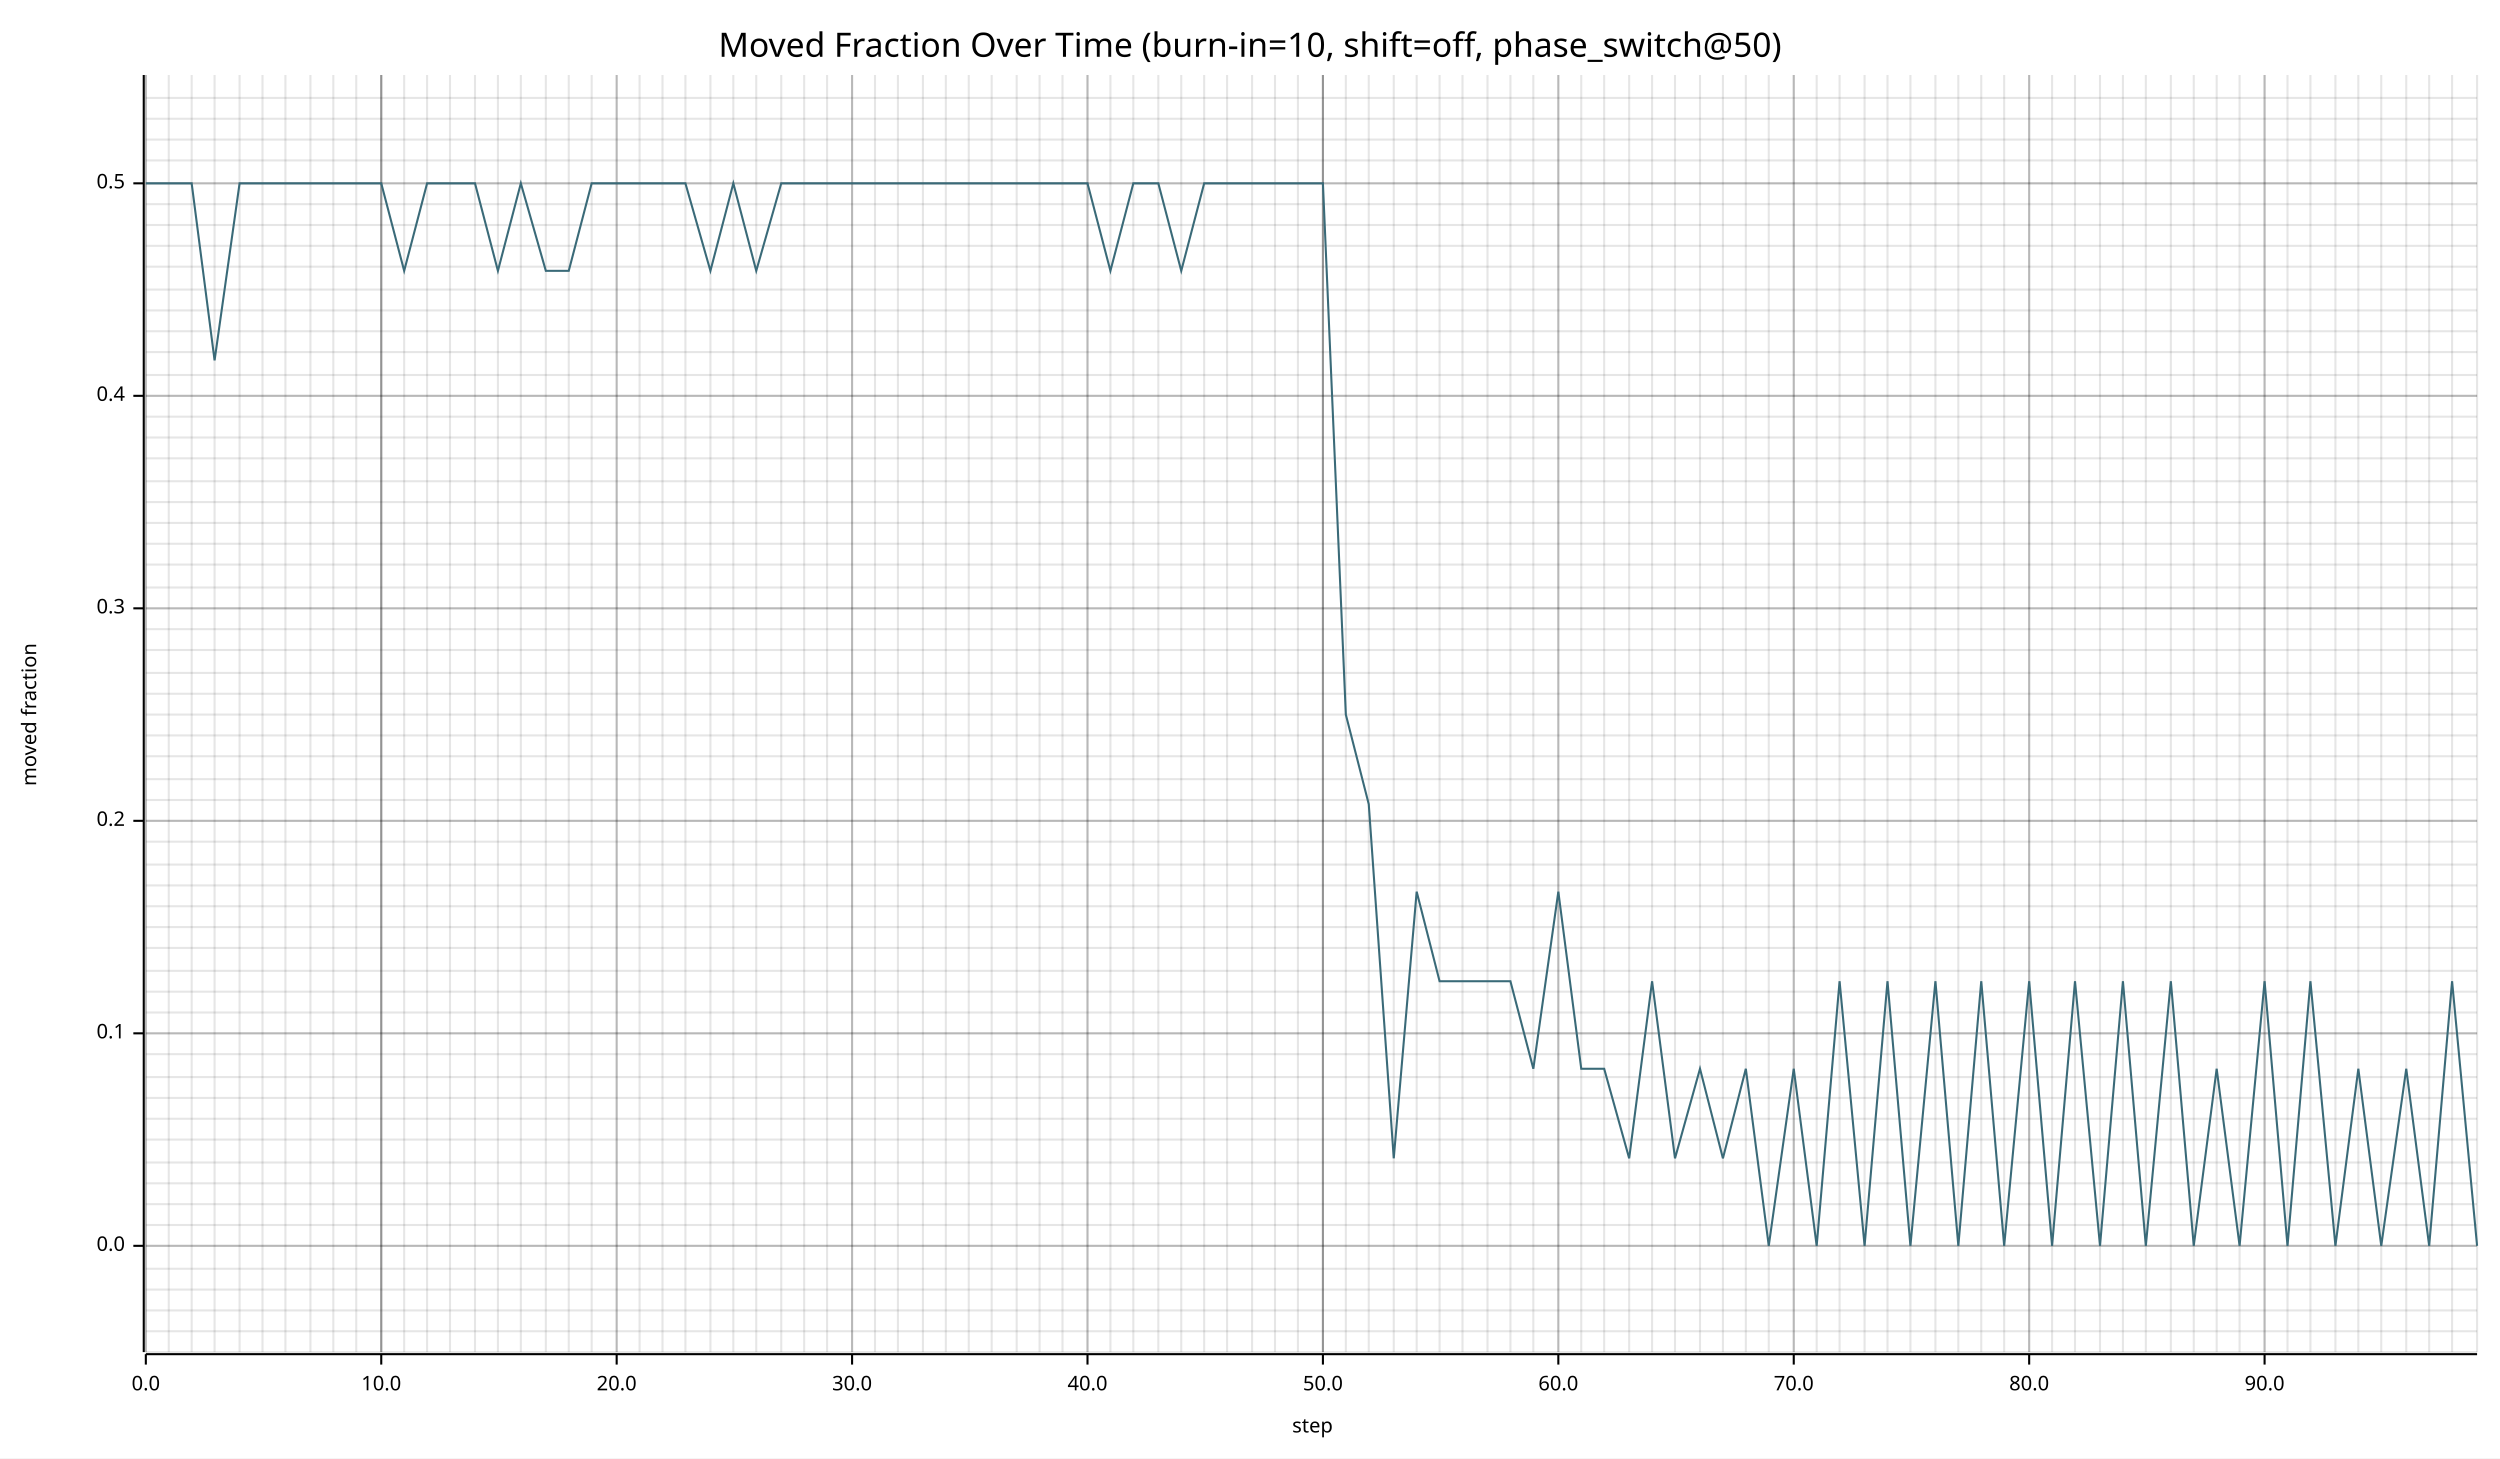
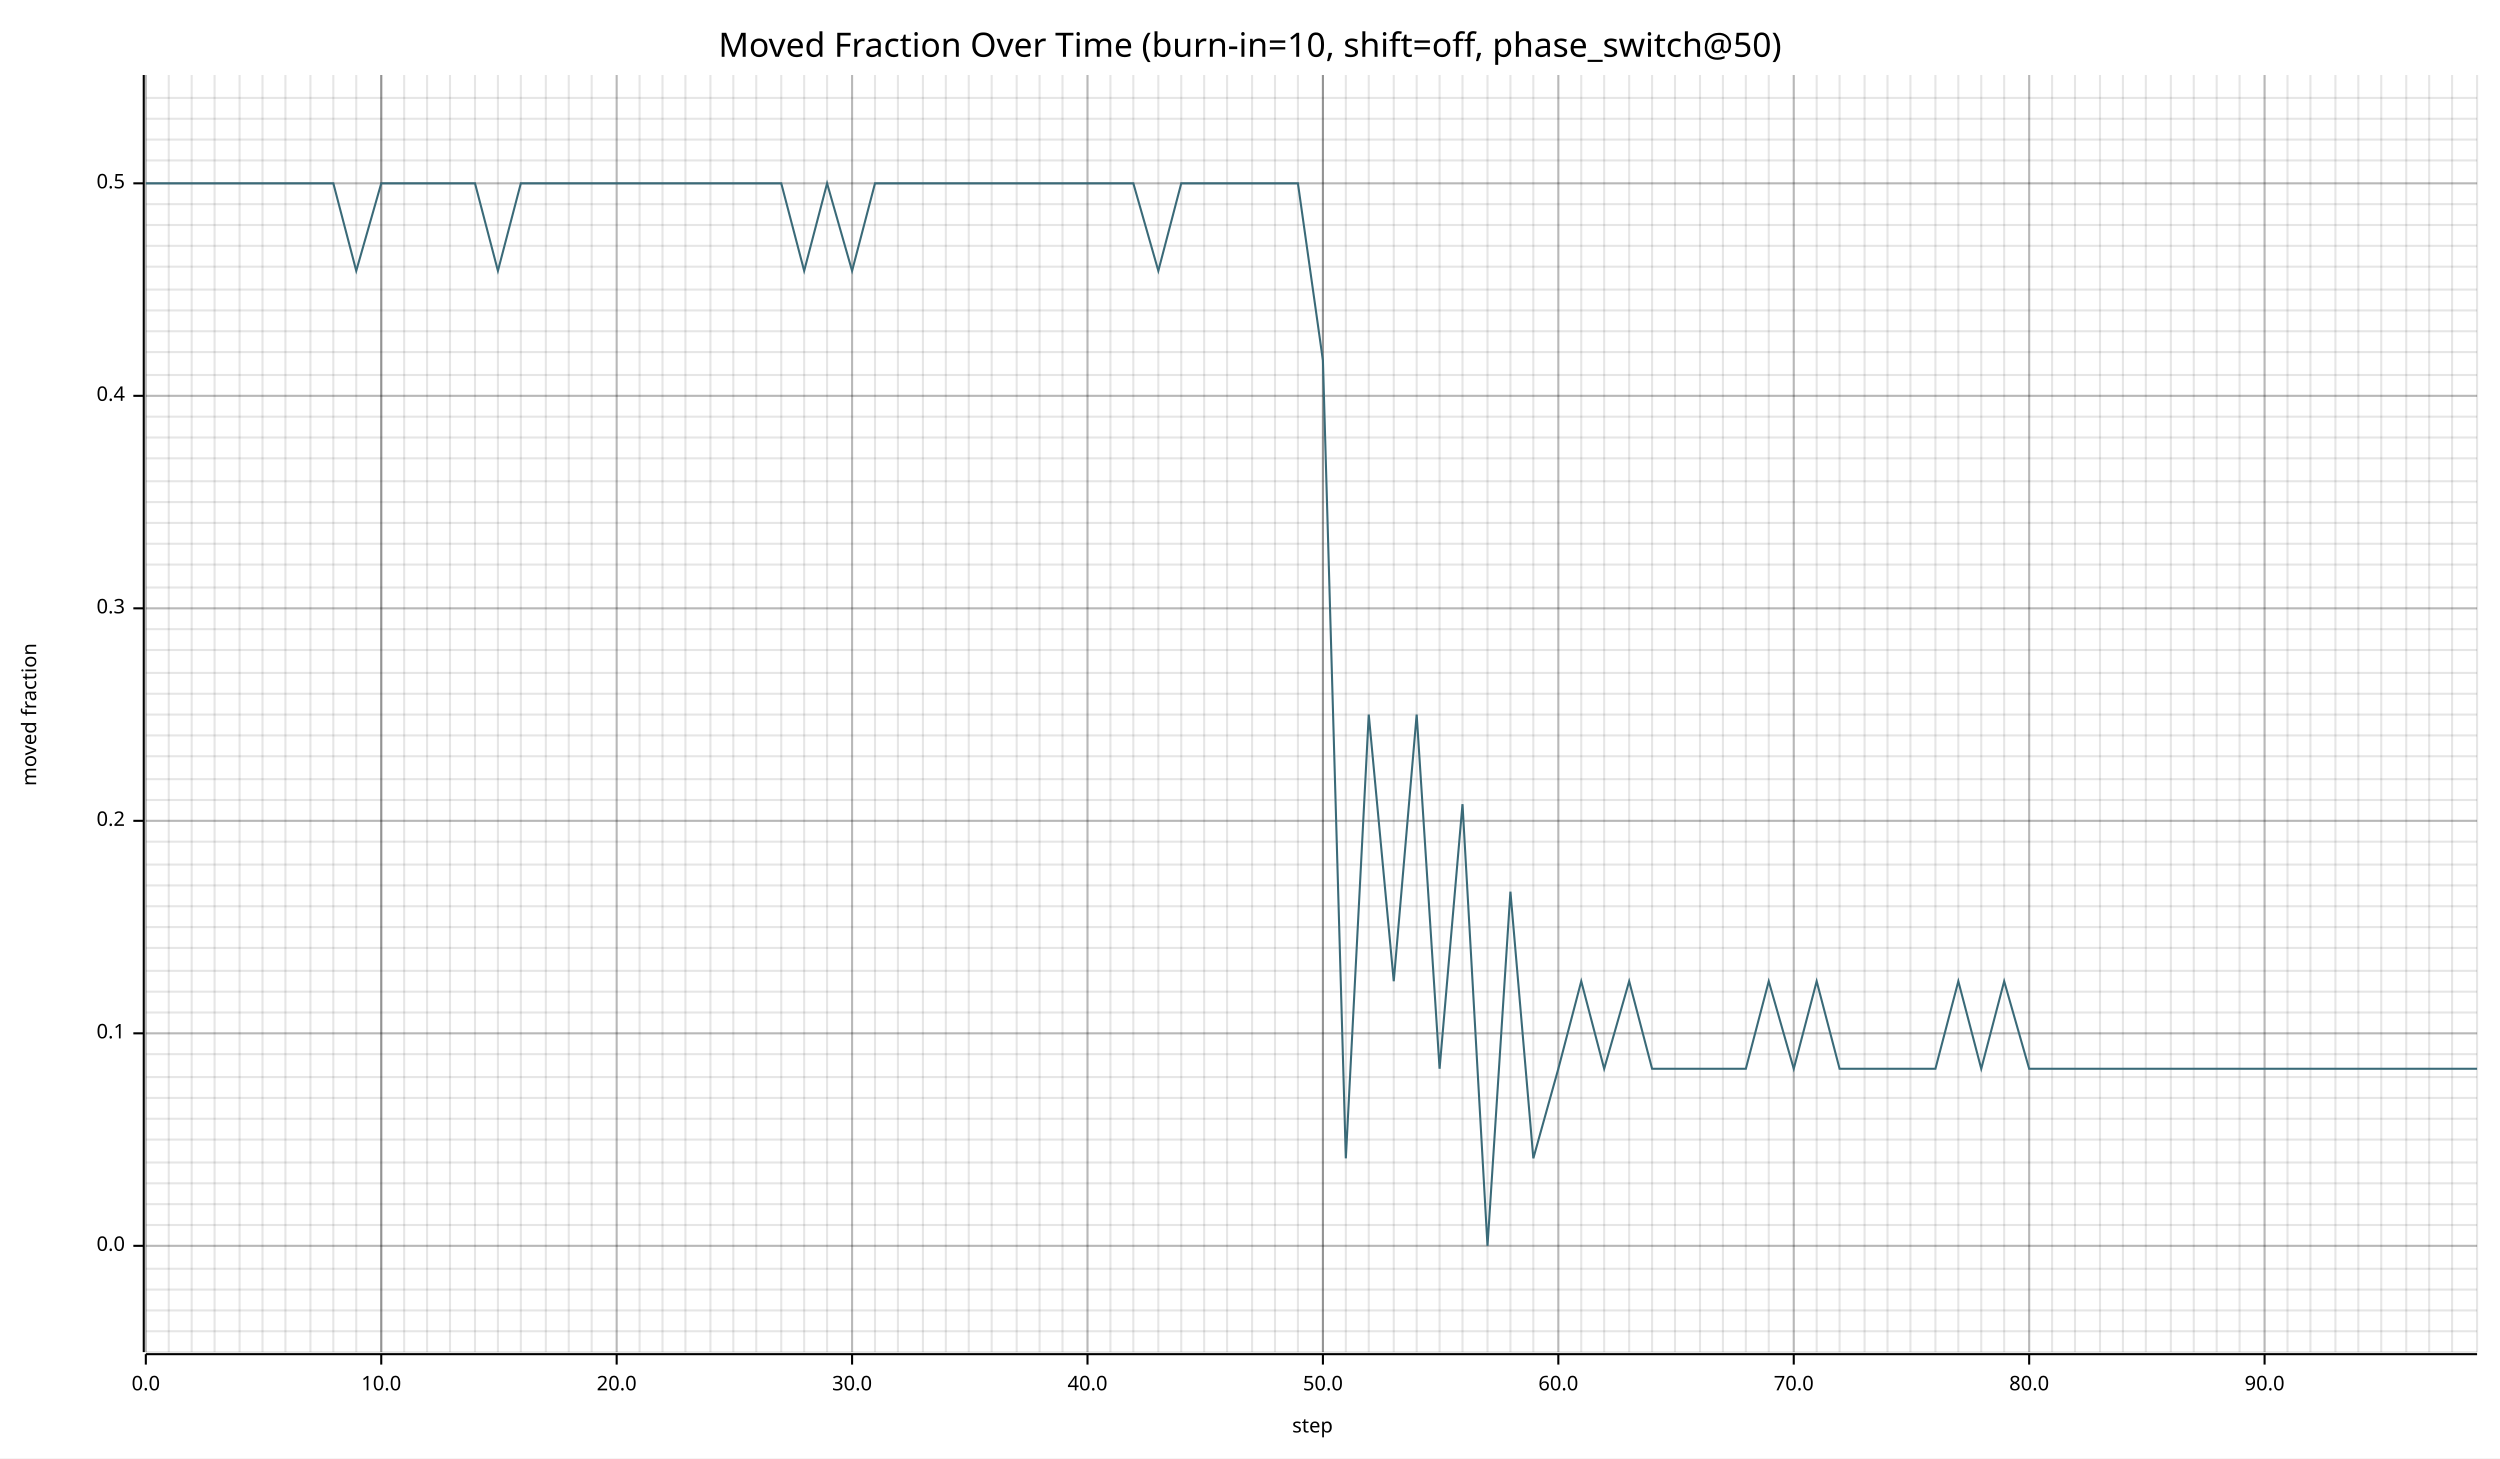
<svg xmlns="http://www.w3.org/2000/svg" width="1200" height="700" viewBox="0 0 1200 700">
  <rect x="0" y="0" width="1200" height="700" opacity="1" fill="#FFFFFF" stroke="none" />
  <text x="600" y="15" dy="0.76em" text-anchor="middle" font-family="sans-serif" font-size="16.129" opacity="1" fill="#000000">
Moved Fraction Over Time (burn-in=10, shift=off, phase_switch@50)
</text>
  <line opacity="0.1" stroke="#000000" stroke-width="1" x1="70" y1="649" x2="70" y2="36" />
  <line opacity="0.1" stroke="#000000" stroke-width="1" x1="81" y1="649" x2="81" y2="36" />
  <line opacity="0.1" stroke="#000000" stroke-width="1" x1="92" y1="649" x2="92" y2="36" />
  <line opacity="0.1" stroke="#000000" stroke-width="1" x1="103" y1="649" x2="103" y2="36" />
  <line opacity="0.1" stroke="#000000" stroke-width="1" x1="115" y1="649" x2="115" y2="36" />
  <line opacity="0.1" stroke="#000000" stroke-width="1" x1="126" y1="649" x2="126" y2="36" />
  <line opacity="0.1" stroke="#000000" stroke-width="1" x1="137" y1="649" x2="137" y2="36" />
  <line opacity="0.1" stroke="#000000" stroke-width="1" x1="149" y1="649" x2="149" y2="36" />
  <line opacity="0.1" stroke="#000000" stroke-width="1" x1="160" y1="649" x2="160" y2="36" />
  <line opacity="0.1" stroke="#000000" stroke-width="1" x1="171" y1="649" x2="171" y2="36" />
  <line opacity="0.1" stroke="#000000" stroke-width="1" x1="183" y1="649" x2="183" y2="36" />
  <line opacity="0.1" stroke="#000000" stroke-width="1" x1="194" y1="649" x2="194" y2="36" />
  <line opacity="0.1" stroke="#000000" stroke-width="1" x1="205" y1="649" x2="205" y2="36" />
  <line opacity="0.1" stroke="#000000" stroke-width="1" x1="216" y1="649" x2="216" y2="36" />
  <line opacity="0.1" stroke="#000000" stroke-width="1" x1="228" y1="649" x2="228" y2="36" />
  <line opacity="0.1" stroke="#000000" stroke-width="1" x1="239" y1="649" x2="239" y2="36" />
  <line opacity="0.1" stroke="#000000" stroke-width="1" x1="250" y1="649" x2="250" y2="36" />
  <line opacity="0.1" stroke="#000000" stroke-width="1" x1="262" y1="649" x2="262" y2="36" />
  <line opacity="0.1" stroke="#000000" stroke-width="1" x1="273" y1="649" x2="273" y2="36" />
  <line opacity="0.1" stroke="#000000" stroke-width="1" x1="284" y1="649" x2="284" y2="36" />
  <line opacity="0.1" stroke="#000000" stroke-width="1" x1="296" y1="649" x2="296" y2="36" />
  <line opacity="0.1" stroke="#000000" stroke-width="1" x1="307" y1="649" x2="307" y2="36" />
  <line opacity="0.1" stroke="#000000" stroke-width="1" x1="318" y1="649" x2="318" y2="36" />
  <line opacity="0.1" stroke="#000000" stroke-width="1" x1="329" y1="649" x2="329" y2="36" />
  <line opacity="0.1" stroke="#000000" stroke-width="1" x1="341" y1="649" x2="341" y2="36" />
  <line opacity="0.1" stroke="#000000" stroke-width="1" x1="352" y1="649" x2="352" y2="36" />
  <line opacity="0.1" stroke="#000000" stroke-width="1" x1="363" y1="649" x2="363" y2="36" />
  <line opacity="0.1" stroke="#000000" stroke-width="1" x1="375" y1="649" x2="375" y2="36" />
  <line opacity="0.1" stroke="#000000" stroke-width="1" x1="386" y1="649" x2="386" y2="36" />
  <line opacity="0.1" stroke="#000000" stroke-width="1" x1="397" y1="649" x2="397" y2="36" />
  <line opacity="0.1" stroke="#000000" stroke-width="1" x1="409" y1="649" x2="409" y2="36" />
  <line opacity="0.1" stroke="#000000" stroke-width="1" x1="420" y1="649" x2="420" y2="36" />
  <line opacity="0.1" stroke="#000000" stroke-width="1" x1="431" y1="649" x2="431" y2="36" />
  <line opacity="0.1" stroke="#000000" stroke-width="1" x1="443" y1="649" x2="443" y2="36" />
  <line opacity="0.1" stroke="#000000" stroke-width="1" x1="454" y1="649" x2="454" y2="36" />
  <line opacity="0.1" stroke="#000000" stroke-width="1" x1="465" y1="649" x2="465" y2="36" />
  <line opacity="0.1" stroke="#000000" stroke-width="1" x1="476" y1="649" x2="476" y2="36" />
  <line opacity="0.1" stroke="#000000" stroke-width="1" x1="488" y1="649" x2="488" y2="36" />
  <line opacity="0.1" stroke="#000000" stroke-width="1" x1="499" y1="649" x2="499" y2="36" />
  <line opacity="0.1" stroke="#000000" stroke-width="1" x1="510" y1="649" x2="510" y2="36" />
  <line opacity="0.1" stroke="#000000" stroke-width="1" x1="522" y1="649" x2="522" y2="36" />
  <line opacity="0.1" stroke="#000000" stroke-width="1" x1="533" y1="649" x2="533" y2="36" />
  <line opacity="0.1" stroke="#000000" stroke-width="1" x1="544" y1="649" x2="544" y2="36" />
  <line opacity="0.1" stroke="#000000" stroke-width="1" x1="556" y1="649" x2="556" y2="36" />
  <line opacity="0.1" stroke="#000000" stroke-width="1" x1="567" y1="649" x2="567" y2="36" />
  <line opacity="0.1" stroke="#000000" stroke-width="1" x1="578" y1="649" x2="578" y2="36" />
  <line opacity="0.1" stroke="#000000" stroke-width="1" x1="589" y1="649" x2="589" y2="36" />
  <line opacity="0.1" stroke="#000000" stroke-width="1" x1="601" y1="649" x2="601" y2="36" />
  <line opacity="0.1" stroke="#000000" stroke-width="1" x1="612" y1="649" x2="612" y2="36" />
  <line opacity="0.1" stroke="#000000" stroke-width="1" x1="623" y1="649" x2="623" y2="36" />
  <line opacity="0.1" stroke="#000000" stroke-width="1" x1="635" y1="649" x2="635" y2="36" />
  <line opacity="0.1" stroke="#000000" stroke-width="1" x1="646" y1="649" x2="646" y2="36" />
  <line opacity="0.1" stroke="#000000" stroke-width="1" x1="657" y1="649" x2="657" y2="36" />
  <line opacity="0.1" stroke="#000000" stroke-width="1" x1="669" y1="649" x2="669" y2="36" />
  <line opacity="0.1" stroke="#000000" stroke-width="1" x1="680" y1="649" x2="680" y2="36" />
  <line opacity="0.1" stroke="#000000" stroke-width="1" x1="691" y1="649" x2="691" y2="36" />
  <line opacity="0.1" stroke="#000000" stroke-width="1" x1="702" y1="649" x2="702" y2="36" />
  <line opacity="0.1" stroke="#000000" stroke-width="1" x1="714" y1="649" x2="714" y2="36" />
  <line opacity="0.1" stroke="#000000" stroke-width="1" x1="725" y1="649" x2="725" y2="36" />
  <line opacity="0.1" stroke="#000000" stroke-width="1" x1="736" y1="649" x2="736" y2="36" />
  <line opacity="0.1" stroke="#000000" stroke-width="1" x1="748" y1="649" x2="748" y2="36" />
  <line opacity="0.1" stroke="#000000" stroke-width="1" x1="759" y1="649" x2="759" y2="36" />
  <line opacity="0.1" stroke="#000000" stroke-width="1" x1="770" y1="649" x2="770" y2="36" />
  <line opacity="0.1" stroke="#000000" stroke-width="1" x1="782" y1="649" x2="782" y2="36" />
  <line opacity="0.1" stroke="#000000" stroke-width="1" x1="793" y1="649" x2="793" y2="36" />
  <line opacity="0.1" stroke="#000000" stroke-width="1" x1="804" y1="649" x2="804" y2="36" />
  <line opacity="0.1" stroke="#000000" stroke-width="1" x1="816" y1="649" x2="816" y2="36" />
  <line opacity="0.1" stroke="#000000" stroke-width="1" x1="827" y1="649" x2="827" y2="36" />
  <line opacity="0.1" stroke="#000000" stroke-width="1" x1="838" y1="649" x2="838" y2="36" />
  <line opacity="0.1" stroke="#000000" stroke-width="1" x1="849" y1="649" x2="849" y2="36" />
  <line opacity="0.1" stroke="#000000" stroke-width="1" x1="861" y1="649" x2="861" y2="36" />
  <line opacity="0.1" stroke="#000000" stroke-width="1" x1="872" y1="649" x2="872" y2="36" />
  <line opacity="0.1" stroke="#000000" stroke-width="1" x1="883" y1="649" x2="883" y2="36" />
  <line opacity="0.1" stroke="#000000" stroke-width="1" x1="895" y1="649" x2="895" y2="36" />
  <line opacity="0.1" stroke="#000000" stroke-width="1" x1="906" y1="649" x2="906" y2="36" />
  <line opacity="0.1" stroke="#000000" stroke-width="1" x1="917" y1="649" x2="917" y2="36" />
  <line opacity="0.1" stroke="#000000" stroke-width="1" x1="929" y1="649" x2="929" y2="36" />
  <line opacity="0.1" stroke="#000000" stroke-width="1" x1="940" y1="649" x2="940" y2="36" />
  <line opacity="0.1" stroke="#000000" stroke-width="1" x1="951" y1="649" x2="951" y2="36" />
  <line opacity="0.1" stroke="#000000" stroke-width="1" x1="962" y1="649" x2="962" y2="36" />
  <line opacity="0.1" stroke="#000000" stroke-width="1" x1="974" y1="649" x2="974" y2="36" />
  <line opacity="0.1" stroke="#000000" stroke-width="1" x1="985" y1="649" x2="985" y2="36" />
  <line opacity="0.1" stroke="#000000" stroke-width="1" x1="996" y1="649" x2="996" y2="36" />
  <line opacity="0.1" stroke="#000000" stroke-width="1" x1="1008" y1="649" x2="1008" y2="36" />
  <line opacity="0.1" stroke="#000000" stroke-width="1" x1="1019" y1="649" x2="1019" y2="36" />
  <line opacity="0.1" stroke="#000000" stroke-width="1" x1="1030" y1="649" x2="1030" y2="36" />
  <line opacity="0.1" stroke="#000000" stroke-width="1" x1="1042" y1="649" x2="1042" y2="36" />
  <line opacity="0.1" stroke="#000000" stroke-width="1" x1="1053" y1="649" x2="1053" y2="36" />
  <line opacity="0.1" stroke="#000000" stroke-width="1" x1="1064" y1="649" x2="1064" y2="36" />
  <line opacity="0.1" stroke="#000000" stroke-width="1" x1="1075" y1="649" x2="1075" y2="36" />
  <line opacity="0.1" stroke="#000000" stroke-width="1" x1="1087" y1="649" x2="1087" y2="36" />
  <line opacity="0.1" stroke="#000000" stroke-width="1" x1="1098" y1="649" x2="1098" y2="36" />
  <line opacity="0.1" stroke="#000000" stroke-width="1" x1="1109" y1="649" x2="1109" y2="36" />
  <line opacity="0.1" stroke="#000000" stroke-width="1" x1="1121" y1="649" x2="1121" y2="36" />
  <line opacity="0.1" stroke="#000000" stroke-width="1" x1="1132" y1="649" x2="1132" y2="36" />
  <line opacity="0.1" stroke="#000000" stroke-width="1" x1="1143" y1="649" x2="1143" y2="36" />
  <line opacity="0.1" stroke="#000000" stroke-width="1" x1="1155" y1="649" x2="1155" y2="36" />
  <line opacity="0.1" stroke="#000000" stroke-width="1" x1="1166" y1="649" x2="1166" y2="36" />
  <line opacity="0.1" stroke="#000000" stroke-width="1" x1="1177" y1="649" x2="1177" y2="36" />
  <line opacity="0.1" stroke="#000000" stroke-width="1" x1="1189" y1="649" x2="1189" y2="36" />
  <line opacity="0.1" stroke="#000000" stroke-width="1" x1="70" y1="649" x2="1189" y2="649" />
  <line opacity="0.1" stroke="#000000" stroke-width="1" x1="70" y1="639" x2="1189" y2="639" />
  <line opacity="0.1" stroke="#000000" stroke-width="1" x1="70" y1="629" x2="1189" y2="629" />
  <line opacity="0.1" stroke="#000000" stroke-width="1" x1="70" y1="619" x2="1189" y2="619" />
  <line opacity="0.1" stroke="#000000" stroke-width="1" x1="70" y1="609" x2="1189" y2="609" />
  <line opacity="0.1" stroke="#000000" stroke-width="1" x1="70" y1="598" x2="1189" y2="598" />
  <line opacity="0.1" stroke="#000000" stroke-width="1" x1="70" y1="588" x2="1189" y2="588" />
  <line opacity="0.1" stroke="#000000" stroke-width="1" x1="70" y1="578" x2="1189" y2="578" />
  <line opacity="0.1" stroke="#000000" stroke-width="1" x1="70" y1="568" x2="1189" y2="568" />
  <line opacity="0.1" stroke="#000000" stroke-width="1" x1="70" y1="558" x2="1189" y2="558" />
  <line opacity="0.1" stroke="#000000" stroke-width="1" x1="70" y1="547" x2="1189" y2="547" />
  <line opacity="0.1" stroke="#000000" stroke-width="1" x1="70" y1="537" x2="1189" y2="537" />
  <line opacity="0.1" stroke="#000000" stroke-width="1" x1="70" y1="527" x2="1189" y2="527" />
  <line opacity="0.1" stroke="#000000" stroke-width="1" x1="70" y1="517" x2="1189" y2="517" />
  <line opacity="0.1" stroke="#000000" stroke-width="1" x1="70" y1="506" x2="1189" y2="506" />
  <line opacity="0.1" stroke="#000000" stroke-width="1" x1="70" y1="496" x2="1189" y2="496" />
  <line opacity="0.1" stroke="#000000" stroke-width="1" x1="70" y1="486" x2="1189" y2="486" />
  <line opacity="0.1" stroke="#000000" stroke-width="1" x1="70" y1="476" x2="1189" y2="476" />
  <line opacity="0.1" stroke="#000000" stroke-width="1" x1="70" y1="466" x2="1189" y2="466" />
  <line opacity="0.1" stroke="#000000" stroke-width="1" x1="70" y1="455" x2="1189" y2="455" />
  <line opacity="0.1" stroke="#000000" stroke-width="1" x1="70" y1="445" x2="1189" y2="445" />
  <line opacity="0.1" stroke="#000000" stroke-width="1" x1="70" y1="435" x2="1189" y2="435" />
  <line opacity="0.1" stroke="#000000" stroke-width="1" x1="70" y1="425" x2="1189" y2="425" />
  <line opacity="0.1" stroke="#000000" stroke-width="1" x1="70" y1="415" x2="1189" y2="415" />
  <line opacity="0.1" stroke="#000000" stroke-width="1" x1="70" y1="404" x2="1189" y2="404" />
  <line opacity="0.1" stroke="#000000" stroke-width="1" x1="70" y1="394" x2="1189" y2="394" />
  <line opacity="0.1" stroke="#000000" stroke-width="1" x1="70" y1="384" x2="1189" y2="384" />
  <line opacity="0.1" stroke="#000000" stroke-width="1" x1="70" y1="374" x2="1189" y2="374" />
  <line opacity="0.1" stroke="#000000" stroke-width="1" x1="70" y1="363" x2="1189" y2="363" />
  <line opacity="0.1" stroke="#000000" stroke-width="1" x1="70" y1="353" x2="1189" y2="353" />
  <line opacity="0.1" stroke="#000000" stroke-width="1" x1="70" y1="343" x2="1189" y2="343" />
  <line opacity="0.1" stroke="#000000" stroke-width="1" x1="70" y1="333" x2="1189" y2="333" />
  <line opacity="0.1" stroke="#000000" stroke-width="1" x1="70" y1="323" x2="1189" y2="323" />
  <line opacity="0.1" stroke="#000000" stroke-width="1" x1="70" y1="312" x2="1189" y2="312" />
  <line opacity="0.1" stroke="#000000" stroke-width="1" x1="70" y1="302" x2="1189" y2="302" />
  <line opacity="0.1" stroke="#000000" stroke-width="1" x1="70" y1="292" x2="1189" y2="292" />
  <line opacity="0.1" stroke="#000000" stroke-width="1" x1="70" y1="282" x2="1189" y2="282" />
  <line opacity="0.1" stroke="#000000" stroke-width="1" x1="70" y1="271" x2="1189" y2="271" />
  <line opacity="0.1" stroke="#000000" stroke-width="1" x1="70" y1="261" x2="1189" y2="261" />
  <line opacity="0.1" stroke="#000000" stroke-width="1" x1="70" y1="251" x2="1189" y2="251" />
  <line opacity="0.1" stroke="#000000" stroke-width="1" x1="70" y1="241" x2="1189" y2="241" />
  <line opacity="0.1" stroke="#000000" stroke-width="1" x1="70" y1="231" x2="1189" y2="231" />
  <line opacity="0.1" stroke="#000000" stroke-width="1" x1="70" y1="220" x2="1189" y2="220" />
  <line opacity="0.1" stroke="#000000" stroke-width="1" x1="70" y1="210" x2="1189" y2="210" />
  <line opacity="0.1" stroke="#000000" stroke-width="1" x1="70" y1="200" x2="1189" y2="200" />
  <line opacity="0.1" stroke="#000000" stroke-width="1" x1="70" y1="190" x2="1189" y2="190" />
  <line opacity="0.1" stroke="#000000" stroke-width="1" x1="70" y1="180" x2="1189" y2="180" />
  <line opacity="0.1" stroke="#000000" stroke-width="1" x1="70" y1="169" x2="1189" y2="169" />
  <line opacity="0.1" stroke="#000000" stroke-width="1" x1="70" y1="159" x2="1189" y2="159" />
  <line opacity="0.1" stroke="#000000" stroke-width="1" x1="70" y1="149" x2="1189" y2="149" />
  <line opacity="0.1" stroke="#000000" stroke-width="1" x1="70" y1="139" x2="1189" y2="139" />
  <line opacity="0.1" stroke="#000000" stroke-width="1" x1="70" y1="128" x2="1189" y2="128" />
  <line opacity="0.1" stroke="#000000" stroke-width="1" x1="70" y1="118" x2="1189" y2="118" />
  <line opacity="0.1" stroke="#000000" stroke-width="1" x1="70" y1="108" x2="1189" y2="108" />
  <line opacity="0.1" stroke="#000000" stroke-width="1" x1="70" y1="98" x2="1189" y2="98" />
  <line opacity="0.1" stroke="#000000" stroke-width="1" x1="70" y1="88" x2="1189" y2="88" />
  <line opacity="0.1" stroke="#000000" stroke-width="1" x1="70" y1="77" x2="1189" y2="77" />
  <line opacity="0.1" stroke="#000000" stroke-width="1" x1="70" y1="67" x2="1189" y2="67" />
  <line opacity="0.1" stroke="#000000" stroke-width="1" x1="70" y1="57" x2="1189" y2="57" />
  <line opacity="0.1" stroke="#000000" stroke-width="1" x1="70" y1="47" x2="1189" y2="47" />
  <text x="10" y="343" dy="0.76em" text-anchor="middle" font-family="sans-serif" font-size="9.677" opacity="1" fill="#000000" transform="rotate(270, 10, 343)">
moved fraction
</text>
  <text x="630" y="690" dy="-0.5ex" text-anchor="middle" font-family="sans-serif" font-size="9.677" opacity="1" fill="#000000">
step
</text>
  <line opacity="0.2" stroke="#000000" stroke-width="1" x1="70" y1="649" x2="70" y2="36" />
  <line opacity="0.2" stroke="#000000" stroke-width="1" x1="183" y1="649" x2="183" y2="36" />
  <line opacity="0.2" stroke="#000000" stroke-width="1" x1="296" y1="649" x2="296" y2="36" />
  <line opacity="0.2" stroke="#000000" stroke-width="1" x1="409" y1="649" x2="409" y2="36" />
  <line opacity="0.2" stroke="#000000" stroke-width="1" x1="522" y1="649" x2="522" y2="36" />
  <line opacity="0.2" stroke="#000000" stroke-width="1" x1="635" y1="649" x2="635" y2="36" />
  <line opacity="0.2" stroke="#000000" stroke-width="1" x1="748" y1="649" x2="748" y2="36" />
  <line opacity="0.2" stroke="#000000" stroke-width="1" x1="861" y1="649" x2="861" y2="36" />
  <line opacity="0.2" stroke="#000000" stroke-width="1" x1="974" y1="649" x2="974" y2="36" />
  <line opacity="0.2" stroke="#000000" stroke-width="1" x1="1087" y1="649" x2="1087" y2="36" />
  <line opacity="0.2" stroke="#000000" stroke-width="1" x1="70" y1="598" x2="1189" y2="598" />
  <line opacity="0.2" stroke="#000000" stroke-width="1" x1="70" y1="496" x2="1189" y2="496" />
  <line opacity="0.2" stroke="#000000" stroke-width="1" x1="70" y1="394" x2="1189" y2="394" />
  <line opacity="0.2" stroke="#000000" stroke-width="1" x1="70" y1="292" x2="1189" y2="292" />
  <line opacity="0.2" stroke="#000000" stroke-width="1" x1="70" y1="190" x2="1189" y2="190" />
  <line opacity="0.2" stroke="#000000" stroke-width="1" x1="70" y1="88" x2="1189" y2="88" />
  <polyline fill="none" opacity="1" stroke="#000000" stroke-width="1" points="69,36 69,649 " />
  <text x="60" y="598" dy="0.5ex" text-anchor="end" font-family="sans-serif" font-size="9.677" opacity="1" fill="#000000">
0.0
</text>
  <polyline fill="none" opacity="1" stroke="#000000" stroke-width="1" points="64,598 69,598 " />
  <text x="60" y="496" dy="0.5ex" text-anchor="end" font-family="sans-serif" font-size="9.677" opacity="1" fill="#000000">
0.1
</text>
  <polyline fill="none" opacity="1" stroke="#000000" stroke-width="1" points="64,496 69,496 " />
  <text x="60" y="394" dy="0.5ex" text-anchor="end" font-family="sans-serif" font-size="9.677" opacity="1" fill="#000000">
0.2
</text>
  <polyline fill="none" opacity="1" stroke="#000000" stroke-width="1" points="64,394 69,394 " />
  <text x="60" y="292" dy="0.5ex" text-anchor="end" font-family="sans-serif" font-size="9.677" opacity="1" fill="#000000">
0.3
</text>
  <polyline fill="none" opacity="1" stroke="#000000" stroke-width="1" points="64,292 69,292 " />
  <text x="60" y="190" dy="0.5ex" text-anchor="end" font-family="sans-serif" font-size="9.677" opacity="1" fill="#000000">
0.4
</text>
  <polyline fill="none" opacity="1" stroke="#000000" stroke-width="1" points="64,190 69,190 " />
  <text x="60" y="88" dy="0.5ex" text-anchor="end" font-family="sans-serif" font-size="9.677" opacity="1" fill="#000000">
0.5
</text>
  <polyline fill="none" opacity="1" stroke="#000000" stroke-width="1" points="64,88 69,88 " />
  <polyline fill="none" opacity="1" stroke="#000000" stroke-width="1" points="70,650 1189,650 " />
  <text x="70" y="660" dy="0.76em" text-anchor="middle" font-family="sans-serif" font-size="9.677" opacity="1" fill="#000000">
0.0
</text>
  <polyline fill="none" opacity="1" stroke="#000000" stroke-width="1" points="70,650 70,655 " />
  <text x="183" y="660" dy="0.76em" text-anchor="middle" font-family="sans-serif" font-size="9.677" opacity="1" fill="#000000">
10.0
</text>
  <polyline fill="none" opacity="1" stroke="#000000" stroke-width="1" points="183,650 183,655 " />
  <text x="296" y="660" dy="0.76em" text-anchor="middle" font-family="sans-serif" font-size="9.677" opacity="1" fill="#000000">
20.0
</text>
  <polyline fill="none" opacity="1" stroke="#000000" stroke-width="1" points="296,650 296,655 " />
  <text x="409" y="660" dy="0.76em" text-anchor="middle" font-family="sans-serif" font-size="9.677" opacity="1" fill="#000000">
30.0
</text>
  <polyline fill="none" opacity="1" stroke="#000000" stroke-width="1" points="409,650 409,655 " />
  <text x="522" y="660" dy="0.76em" text-anchor="middle" font-family="sans-serif" font-size="9.677" opacity="1" fill="#000000">
40.0
</text>
  <polyline fill="none" opacity="1" stroke="#000000" stroke-width="1" points="522,650 522,655 " />
  <text x="635" y="660" dy="0.76em" text-anchor="middle" font-family="sans-serif" font-size="9.677" opacity="1" fill="#000000">
50.0
</text>
  <polyline fill="none" opacity="1" stroke="#000000" stroke-width="1" points="635,650 635,655 " />
  <text x="748" y="660" dy="0.76em" text-anchor="middle" font-family="sans-serif" font-size="9.677" opacity="1" fill="#000000">
60.0
</text>
  <polyline fill="none" opacity="1" stroke="#000000" stroke-width="1" points="748,650 748,655 " />
  <text x="861" y="660" dy="0.76em" text-anchor="middle" font-family="sans-serif" font-size="9.677" opacity="1" fill="#000000">
70.0
</text>
  <polyline fill="none" opacity="1" stroke="#000000" stroke-width="1" points="861,650 861,655 " />
  <text x="974" y="660" dy="0.76em" text-anchor="middle" font-family="sans-serif" font-size="9.677" opacity="1" fill="#000000">
80.0
</text>
  <polyline fill="none" opacity="1" stroke="#000000" stroke-width="1" points="974,650 974,655 " />
  <text x="1087" y="660" dy="0.76em" text-anchor="middle" font-family="sans-serif" font-size="9.677" opacity="1" fill="#000000">
90.0
</text>
  <polyline fill="none" opacity="1" stroke="#000000" stroke-width="1" points="1087,650 1087,655 " />
  <polyline fill="none" opacity="0.2" stroke="#000000" stroke-width="1" points="183,649 183,36 " />
  <polyline fill="none" opacity="0.2" stroke="#000000" stroke-width="1" points="635,649 635,36 " />
-   <polyline fill="none" opacity="1" stroke="#3A6A78" stroke-width="1" points="70,88 81,88 92,88 103,173 115,88 126,88 137,88 149,88 160,88 171,88 183,88 194,130 205,88 216,88 228,88 239,130 250,88 262,130 273,130 284,88 296,88 307,88 318,88 329,88 341,130 352,88 363,130 375,88 386,88 397,88 409,88 420,88 431,88 443,88 454,88 465,88 476,88 488,88 499,88 510,88 522,88 533,130 544,88 556,88 567,130 578,88 589,88 601,88 612,88 623,88 635,88 646,343 657,386 669,556 680,428 691,471 702,471 714,471 725,471 736,513 748,428 759,513 770,513 782,556 793,471 804,556 816,513 827,556 838,513 849,598 861,513 872,598 883,471 895,598 906,471 917,598 929,471 940,598 951,471 962,598 974,471 985,598 996,471 1008,598 1019,471 1030,598 1042,471 1053,598 1064,513 1075,598 1087,471 1098,598 1109,471 1121,598 1132,513 1143,598 1155,513 1166,598 1177,471 1189,598 " />
+   <polyline fill="none" opacity="1" stroke="#3A6A78" stroke-width="1" points="70,88 81,88 92,88 103,88 115,88 126,88 137,88 149,88 160,88 171,130 183,88 194,88 205,88 216,88 228,88 239,130 250,88 262,88 273,88 284,88 296,88 307,88 318,88 329,88 341,88 352,88 363,88 375,88 386,130 397,88 409,130 420,88 431,88 443,88 454,88 465,88 476,88 488,88 499,88 510,88 522,88 533,88 544,88 556,130 567,88 578,88 589,88 601,88 612,88 623,88 635,173 646,556 657,343 669,471 680,343 691,513 702,386 714,598 725,428 736,556 748,513 759,471 770,513 782,471 793,513 804,513 816,513 827,513 838,513 849,471 861,513 872,471 883,513 895,513 906,513 917,513 929,513 940,471 951,513 962,471 974,513 985,513 996,513 1008,513 1019,513 1030,513 1042,513 1053,513 1064,513 1075,513 1087,513 1098,513 1109,513 1121,513 1132,513 1143,513 1155,513 1166,513 1177,513 1189,513 " />
</svg>
